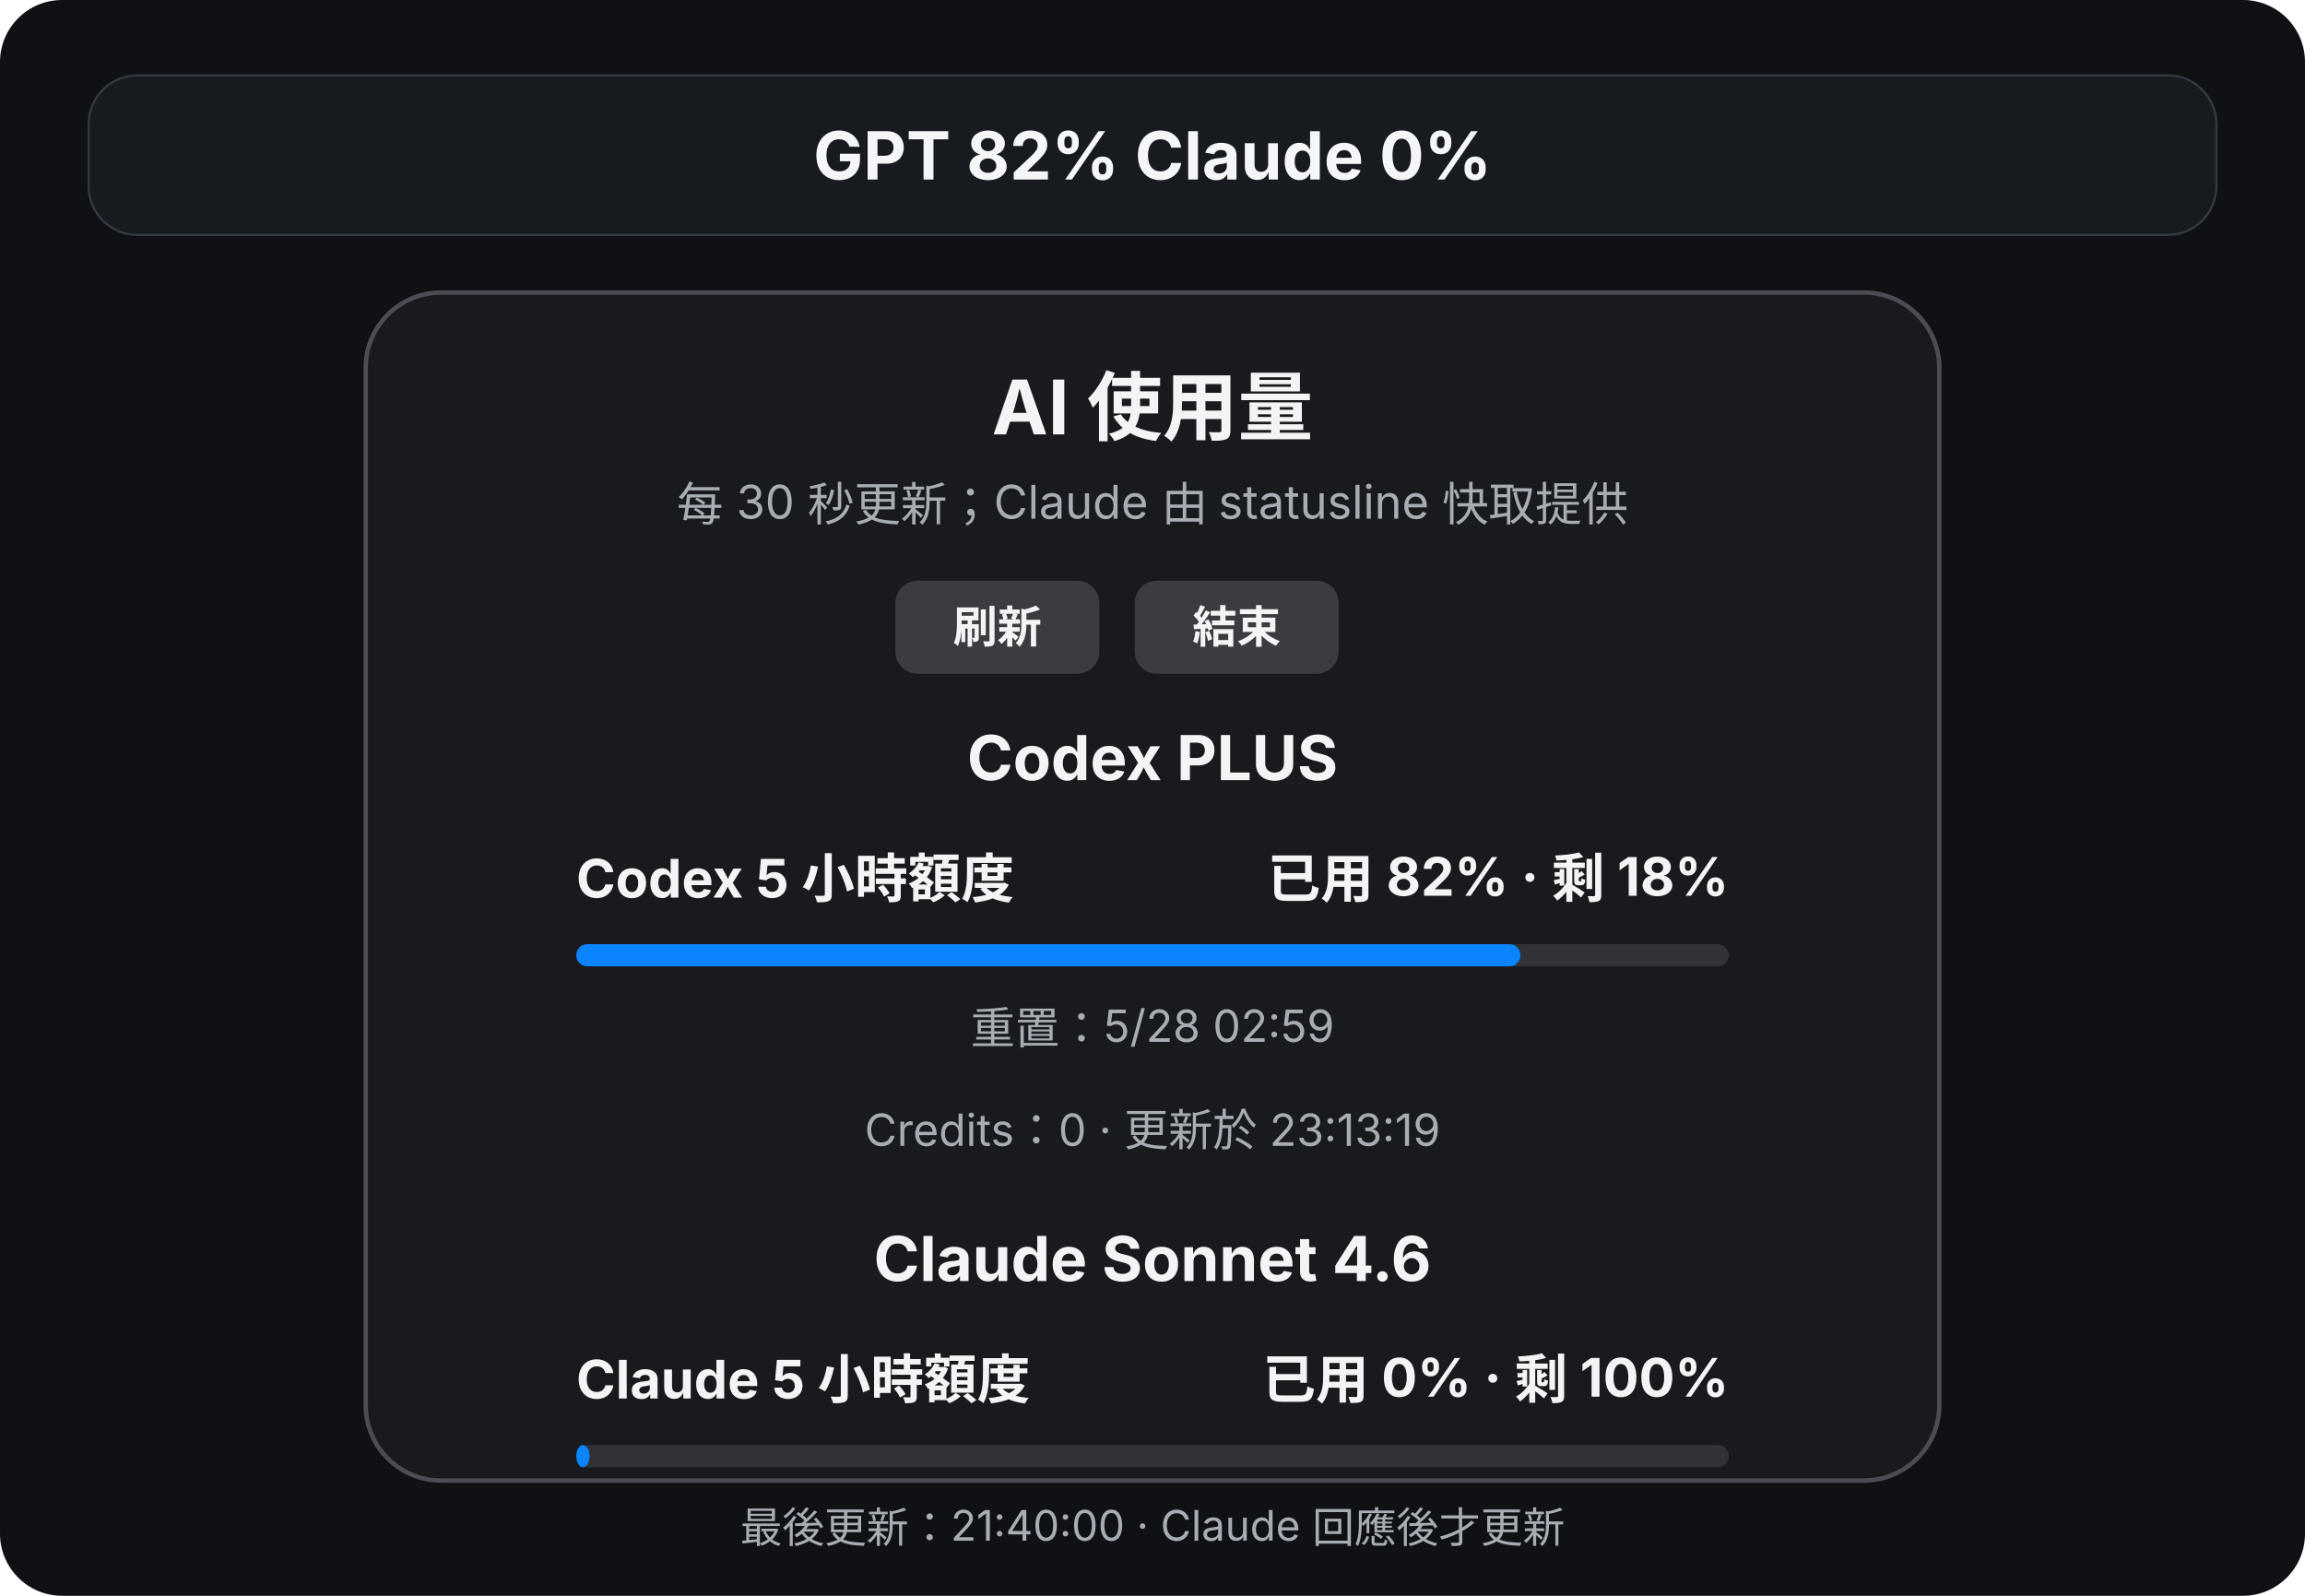
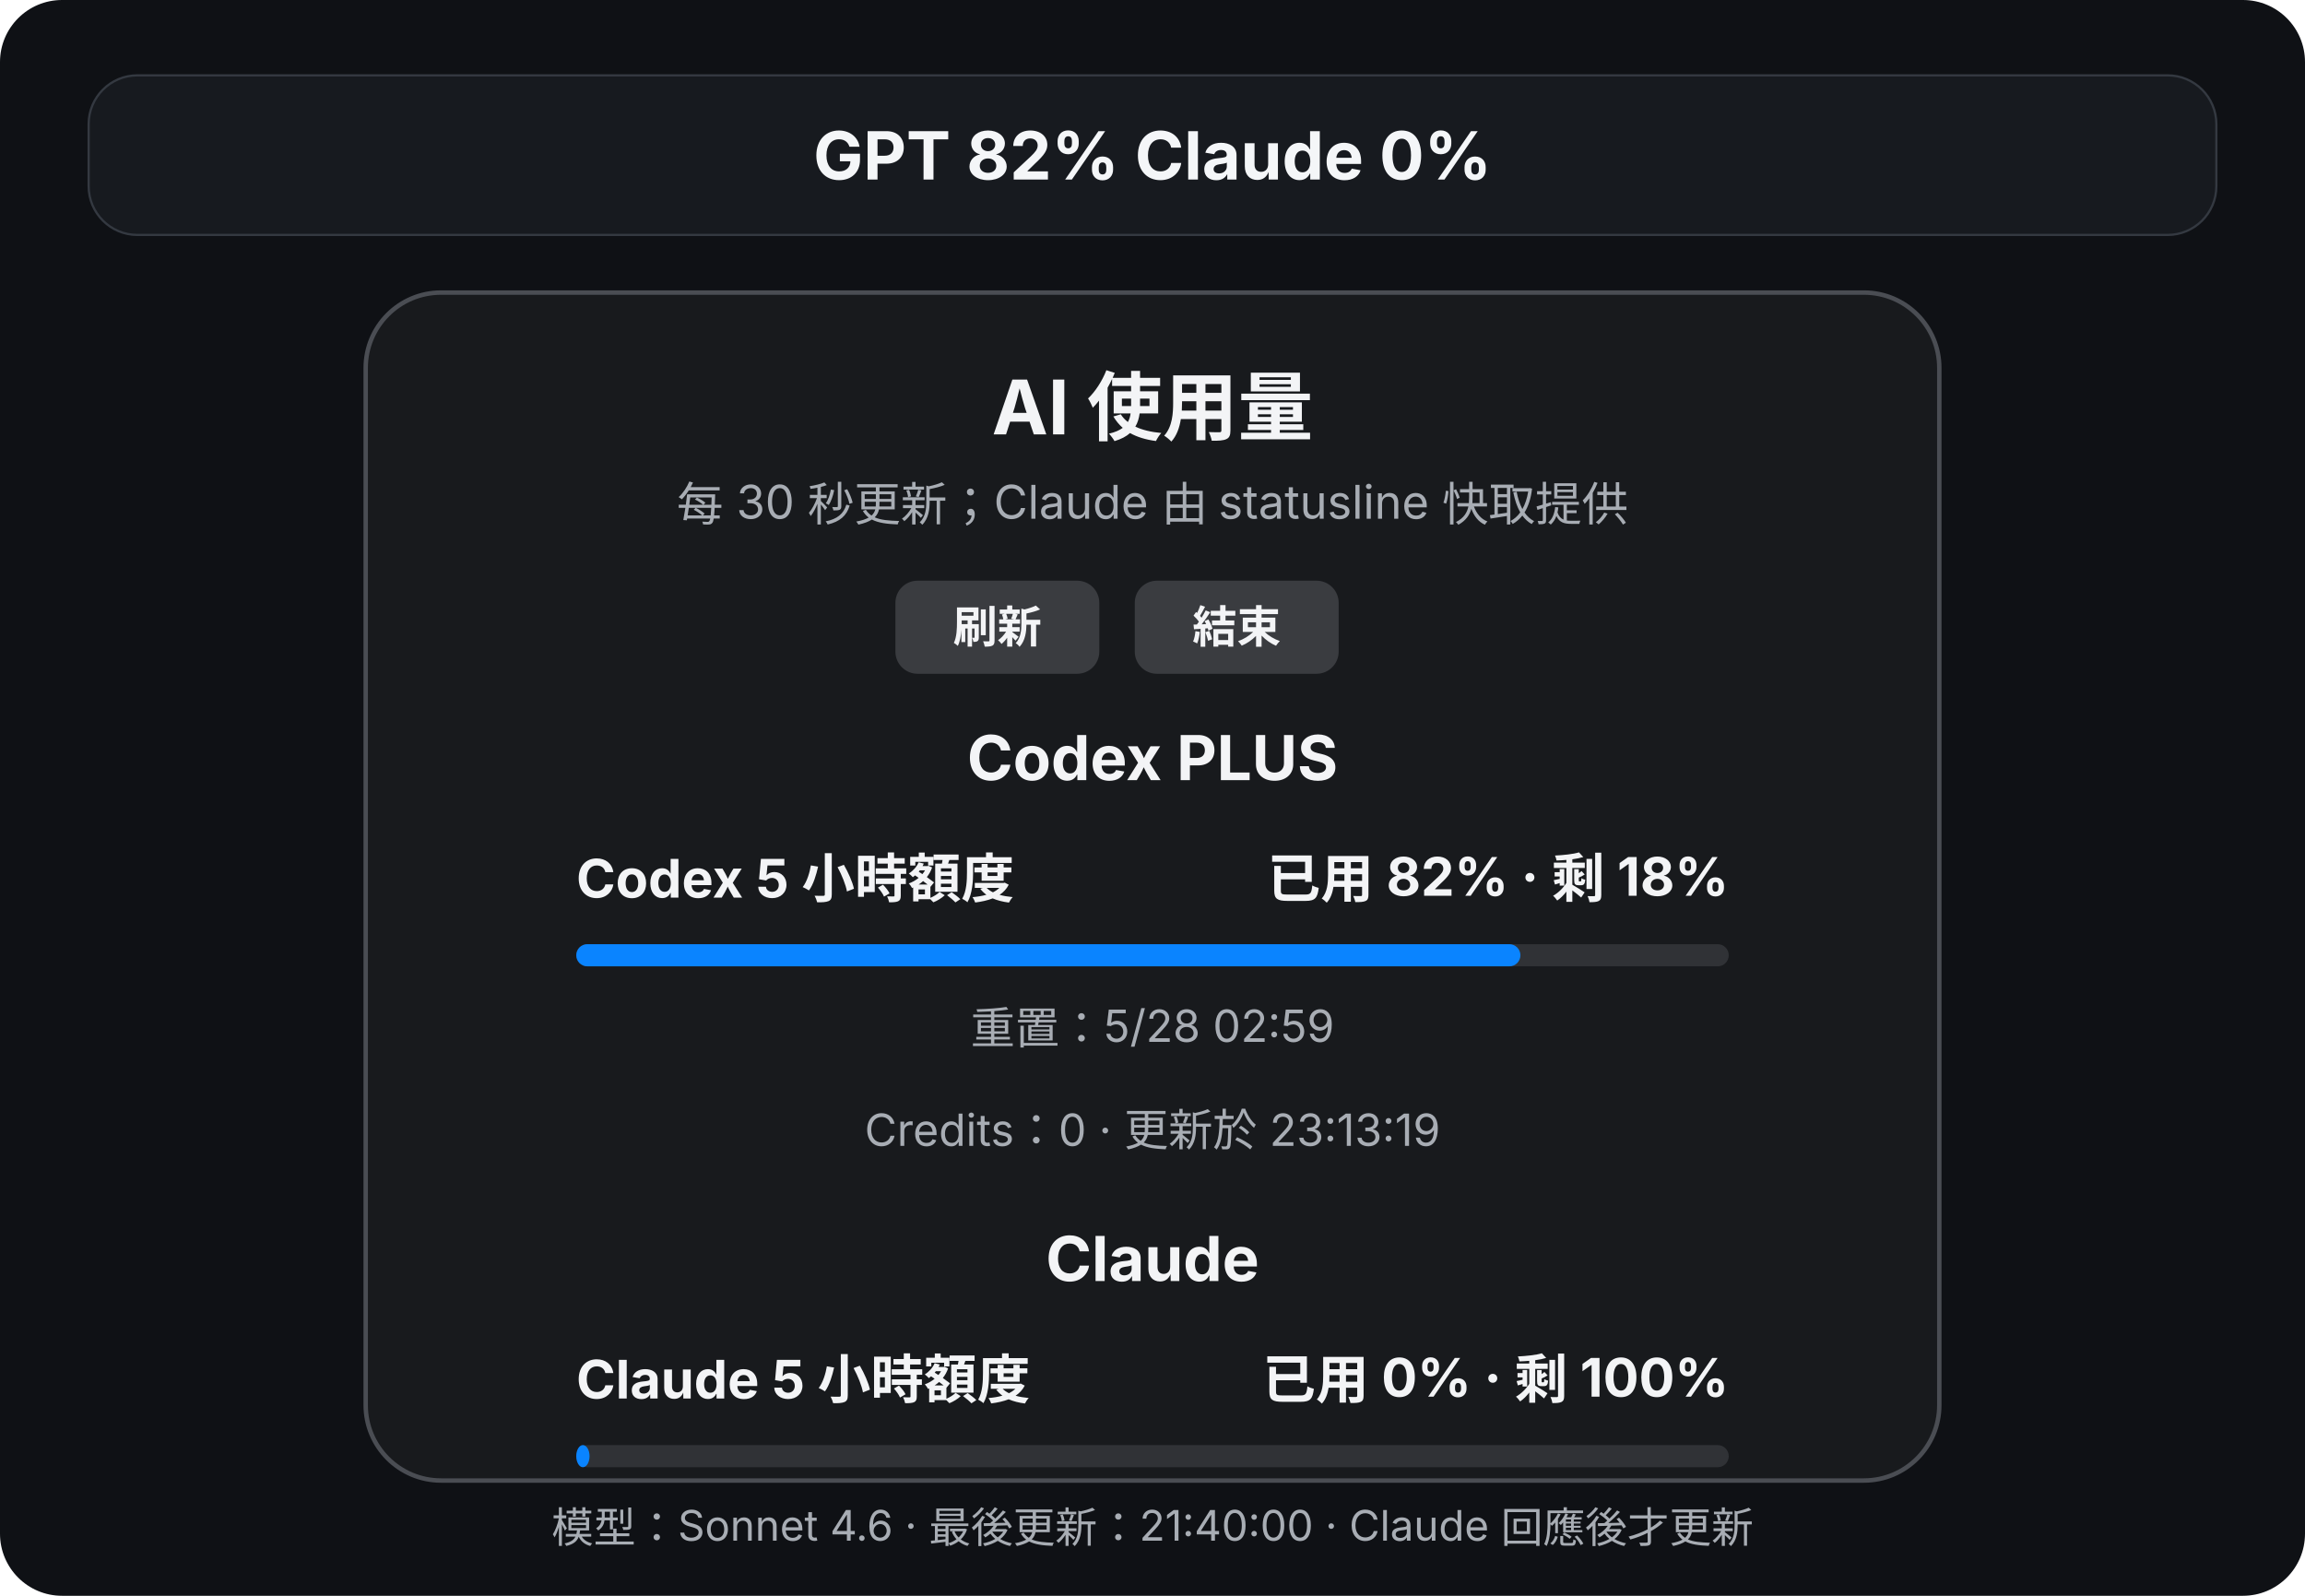
<svg xmlns="http://www.w3.org/2000/svg" width="1040" height="720" viewBox="0 0 1040 720" fill="none">
  <rect width="1040" height="720" rx="28" fill="#0F1115" />
  <rect x="40" y="34" width="960" height="72" rx="22" fill="#171A1F" stroke="#343941" />
  <text x="520" y="81" text-anchor="middle" fill="#F4F6F8" font-family="-apple-system,BlinkMacSystemFont,Segoe UI,sans-serif" font-size="30" font-weight="700">GPT 82%  Claude 0%</text>
  <rect x="165" y="132" width="710" height="536" rx="34" fill="#181A1D" stroke="#4A4D53" stroke-width="2" />
  <text x="520" y="196" text-anchor="middle" fill="#F3F4F6" font-family="-apple-system,BlinkMacSystemFont,Segoe UI,sans-serif" font-size="34" font-weight="700">AI 使用量</text>
  <text x="520" y="235" text-anchor="middle" fill="#A8ADB4" font-family="-apple-system,BlinkMacSystemFont,Segoe UI,sans-serif" font-size="21">每 30 秒更新；Claude 由 statusline 快取提供</text>
  <rect x="404" y="262" width="92" height="42" rx="10" fill="#3A3C40" />
  <rect x="512" y="262" width="92" height="42" rx="10" fill="#3A3C40" />
  <text x="450" y="290" text-anchor="middle" fill="#F3F4F6" font-family="-apple-system,BlinkMacSystemFont,Segoe UI,sans-serif" font-size="20" font-weight="700">刷新</text>
  <text x="558" y="290" text-anchor="middle" fill="#F3F4F6" font-family="-apple-system,BlinkMacSystemFont,Segoe UI,sans-serif" font-size="20" font-weight="700">結束</text>
  <text x="520" y="352" text-anchor="middle" fill="#F3F4F6" font-family="-apple-system,BlinkMacSystemFont,Segoe UI,sans-serif" font-size="28" font-weight="700">Codex PLUS</text>
  <text x="260" y="405" fill="#F3F4F6" font-family="-apple-system,BlinkMacSystemFont,Segoe UI,sans-serif" font-size="24" font-weight="650">Codex 5 小時額度</text>
  <text x="780" y="405" text-anchor="end" fill="#F3F4F6" font-family="-apple-system,BlinkMacSystemFont,Segoe UI,sans-serif" font-size="24" font-weight="650">已用 82% · 剩 18%</text>
  <rect x="260" y="426" width="520" height="10" rx="5" fill="#303236" />
  <rect x="260" y="426" width="426" height="10" rx="5" fill="#0A84FF" />
  <text x="520" y="471" text-anchor="middle" fill="#A8ADB4" font-family="-apple-system,BlinkMacSystemFont,Segoe UI,sans-serif" font-size="20">重置：5/28 02:59</text>
  <text x="520" y="517" text-anchor="middle" fill="#A8ADB4" font-family="-apple-system,BlinkMacSystemFont,Segoe UI,sans-serif" font-size="20">Credits：0 · 更新於 23:13:19</text>
-   <text x="520" y="578" text-anchor="middle" fill="#F3F4F6" font-family="-apple-system,BlinkMacSystemFont,Segoe UI,sans-serif" font-size="28" font-weight="700">Claude Sonnet 4.6</text>
+   <text x="520" y="578" text-anchor="middle" fill="#F3F4F6" font-family="-apple-system,BlinkMacSystemFont,Segoe UI,sans-serif" font-size="28" font-weight="700">Claude</text>
  <text x="260" y="631" fill="#F3F4F6" font-family="-apple-system,BlinkMacSystemFont,Segoe UI,sans-serif" font-size="24" font-weight="650">Claude 5 小時額度</text>
  <text x="780" y="631" text-anchor="end" fill="#F3F4F6" font-family="-apple-system,BlinkMacSystemFont,Segoe UI,sans-serif" font-size="24" font-weight="650">已用 0% · 剩 100%</text>
  <rect x="260" y="652" width="520" height="10" rx="5" fill="#303236" />
  <rect x="260" y="652" width="6" height="10" rx="5" fill="#0A84FF" />
-   <text x="520" y="696" text-anchor="middle" fill="#A8ADB4" font-family="-apple-system,BlinkMacSystemFont,Segoe UI,sans-serif" font-size="19">最後更新：21:40:00 · Claude 回應後才更新</text>
+   <text x="520" y="696" text-anchor="middle" fill="#A8ADB4" font-family="-apple-system,BlinkMacSystemFont,Segoe UI,sans-serif" font-size="19">模型：Sonnet 4.6 · 最後更新：21:40:00 · Claude 回應後才更新</text>
</svg>
